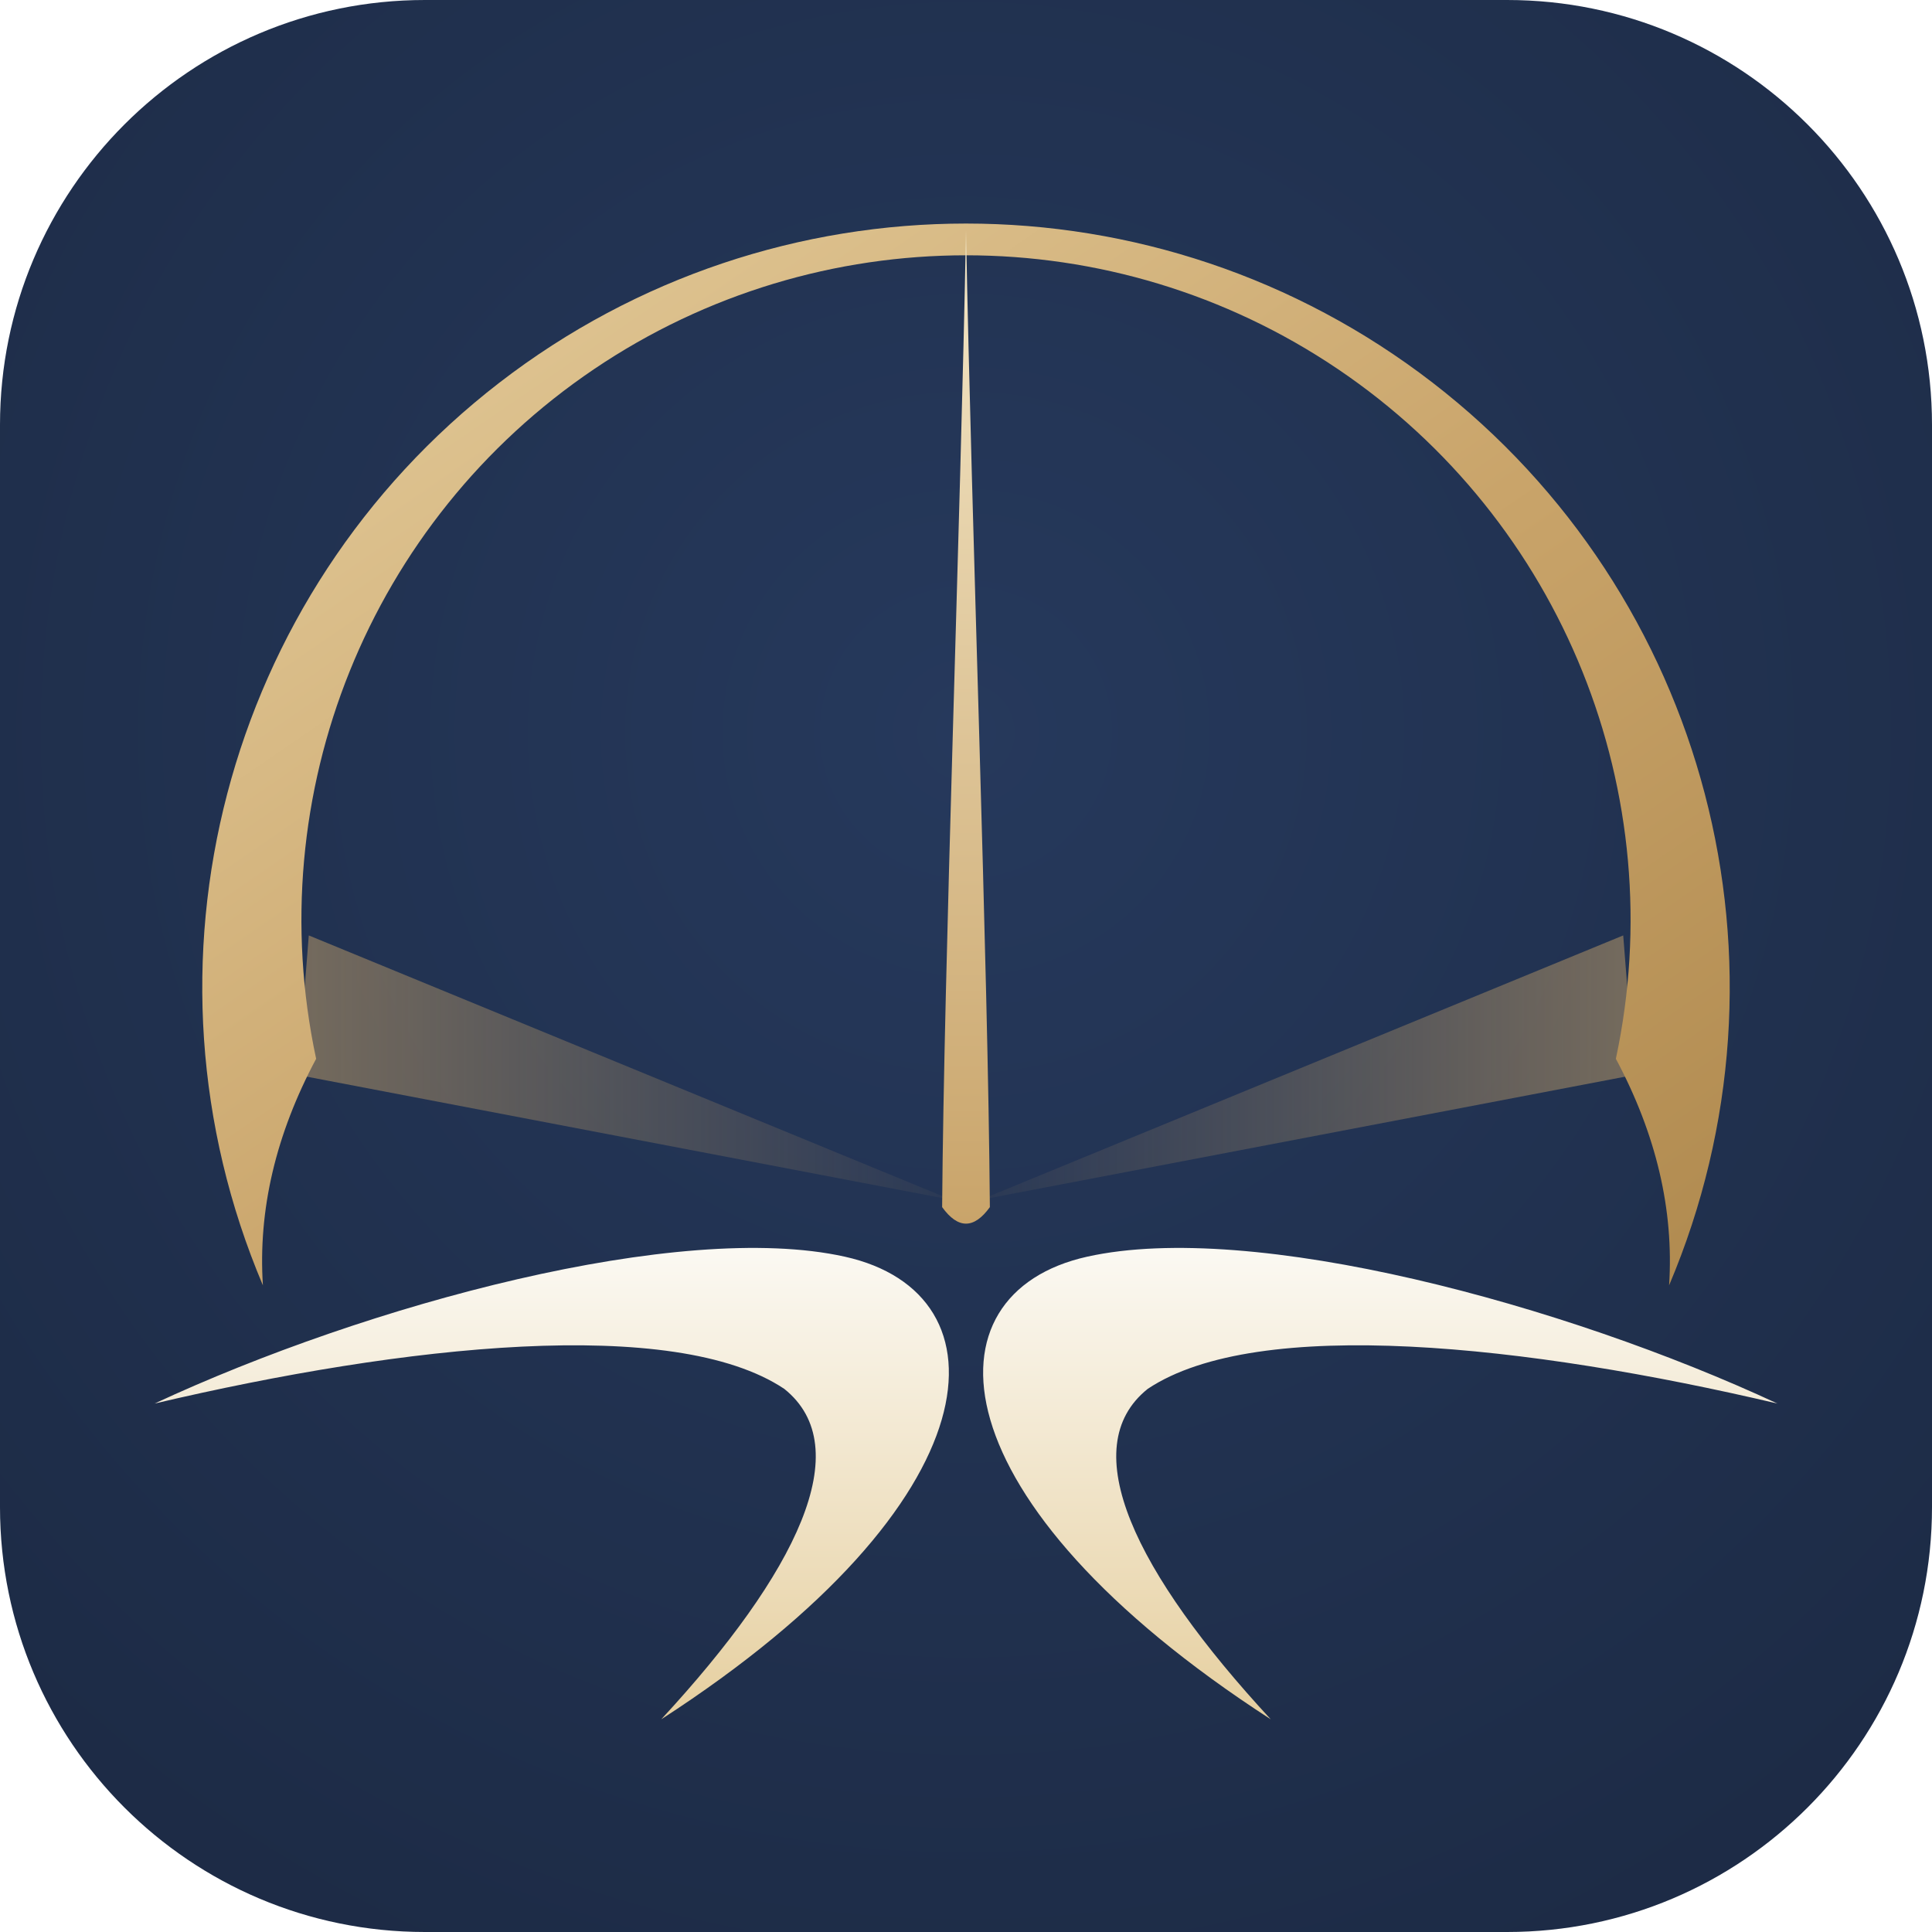
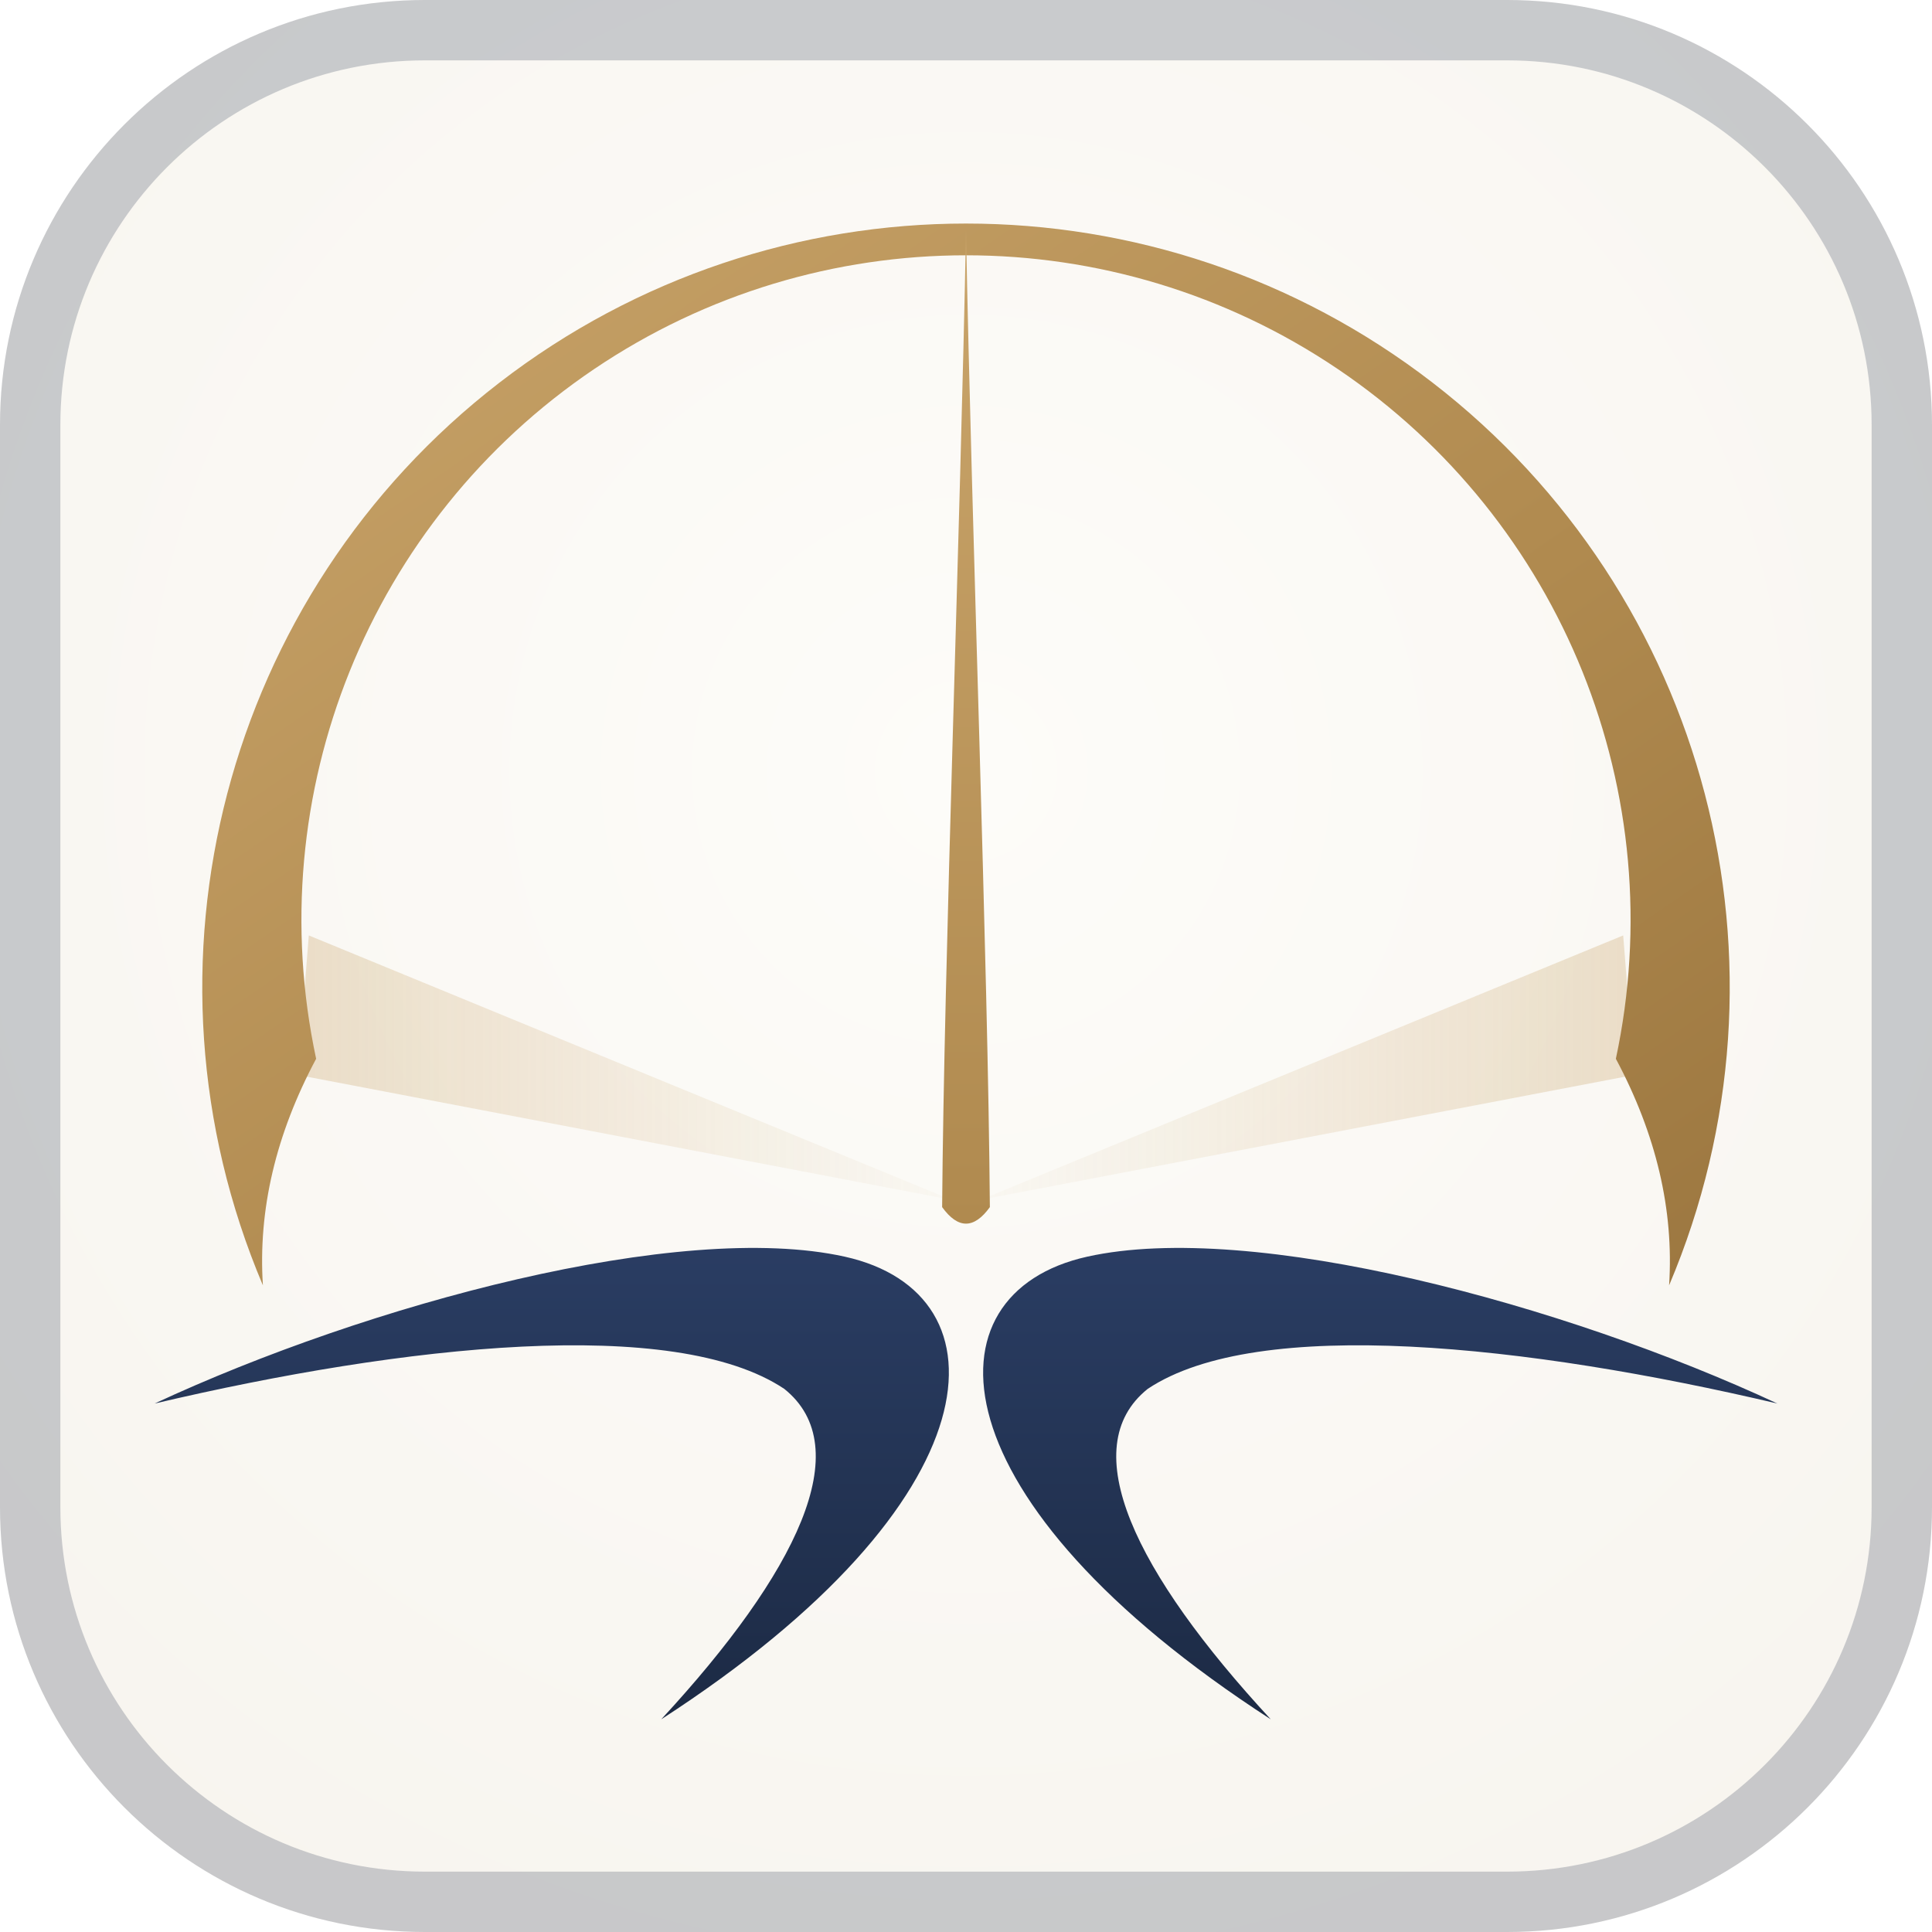
<svg xmlns="http://www.w3.org/2000/svg" width="512" height="512" viewBox="0 0 512 512">
  <defs>
    <linearGradient id="ga" x1="0" y1="0" x2="1" y2="1">
-       <stop offset="0" stop-color="#e6cf9f" />
-       <stop offset=".55" stop-color="#c9a46a" />
+       <stop offset="0" stop-color="#c9a46a" />
+       <stop offset=".6" stop-color="#b08a4f" />
+       <stop offset="1" stop-color="#9c7740" />
+     </linearGradient>
+     <linearGradient id="gr" x1="0" y1="0" x2="0" y2="1">
+       <stop offset="0" stop-color="#c9a46a" />
      <stop offset="1" stop-color="#b08a4f" />
    </linearGradient>
-     <linearGradient id="gr" x1="0" y1="0" x2="0" y2="1">
-       <stop offset="0" stop-color="#f3e6c6" />
-       <stop offset="1" stop-color="#c9a46a" />
-     </linearGradient>
    <linearGradient id="gb" x1="1" y1="0" x2="0" y2="0">
-       <stop offset="0" stop-color="#c9a46a" stop-opacity=".04" />
-       <stop offset="1" stop-color="#c9a46a" stop-opacity=".5" />
+       <stop offset="0" stop-color="#c9a46a" stop-opacity=".03" />
+       <stop offset="1" stop-color="#c9a46a" stop-opacity=".32" />
    </linearGradient>
    <linearGradient id="gw" x1="0" y1="0" x2="0" y2="1">
-       <stop offset="0" stop-color="#fbf9f3" />
-       <stop offset="1" stop-color="#e6cf9f" />
+       <stop offset="0" stop-color="#2a3d63" />
+       <stop offset="1" stop-color="#1c2a44" />
    </linearGradient>
-     <radialGradient id="bg" cx=".5" cy=".38" r=".75">
-       <stop offset="0" stop-color="#26395c" />
-       <stop offset="1" stop-color="#1c2a44" />
+     <radialGradient id="bg" cx=".5" cy=".4" r=".75">
+       <stop offset="0" stop-color="#fdfcf9" />
+       <stop offset="1" stop-color="#f7f4ee" />
    </radialGradient>
  </defs>
  <rect width="512" height="512" rx="112.6" fill="url(#bg)" />
+   <rect x="8" y="8" width="496" height="496" rx="104.6" fill="none" stroke="#1c2a44" stroke-opacity=".22" stroke-width="16" />
  <g transform="translate(256,258.6) scale(0.973) translate(-283.0,-273.0)">
    <path d="M279.0,334 L104,262 L101,300 Z" fill="url(#gb)" />
    <path d="M279.0,334 L104,262 L101,300 Z" fill="url(#gb)" transform="translate(566.0,0) scale(-1,1)" />
    <path d="M91.5,357.3 A208.0,208.0 0 1 1 474.5,357.3 Q476.5,326.5 460.0,295.6 A181.0,181.0 0 1 0 106.0,295.6 Q89.5,326.5 91.5,357.3Z" fill="url(#ga)" />
    <path d="M283.0,70 C284.5,150 289.0,270 289.5,336 Q283.0,345 276.5,336 C277.0,270 281.5,150 283.0,70Z" fill="url(#gr)" />
    <path d="M62,389.5 C120,362.5 205,339.5 250,349.5 C295,359.5 292,416 200,475.5 C237,435.5 253.5,401.5 233.5,385.5 C203.5,365.5 130,373.5 62,389.5Z" fill="url(#gw)" />
    <path d="M62,389.5 C120,362.5 205,339.5 250,349.5 C295,359.5 292,416 200,475.5 C237,435.5 253.5,401.5 233.5,385.5 C203.5,365.5 130,373.5 62,389.5Z" fill="url(#gw)" transform="translate(566.0,0) scale(-1,1)" />
  </g>
</svg>
